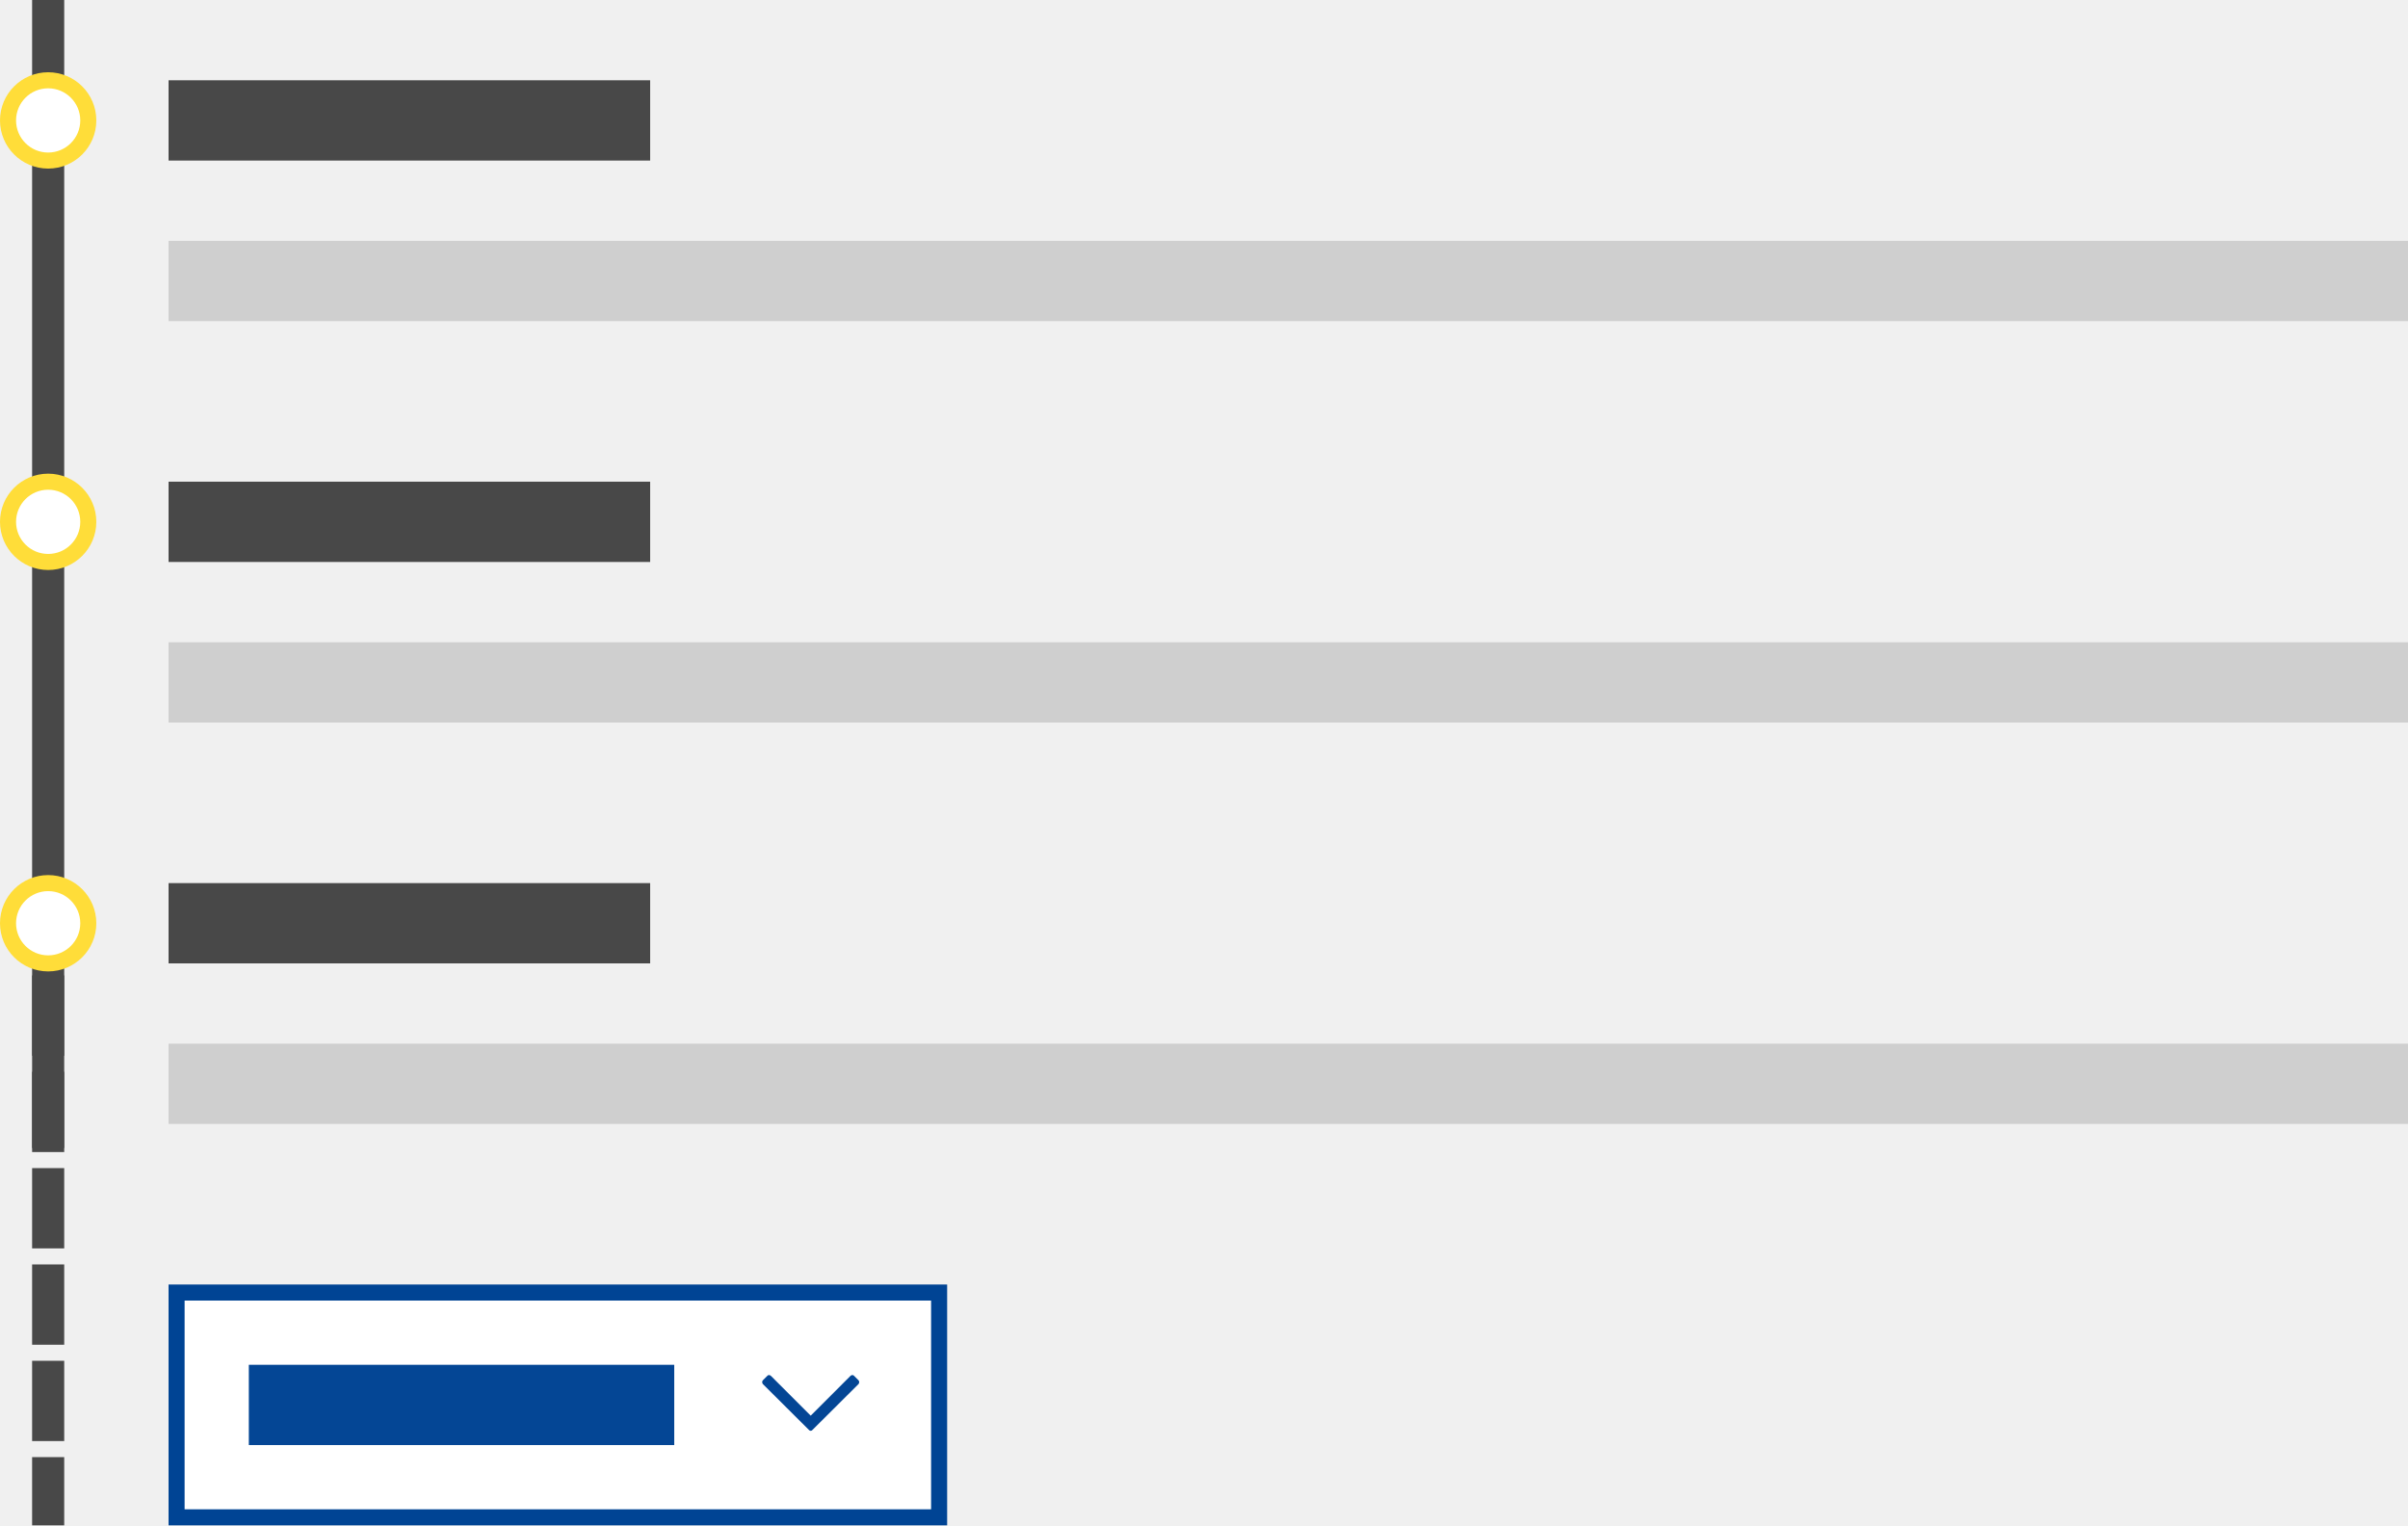
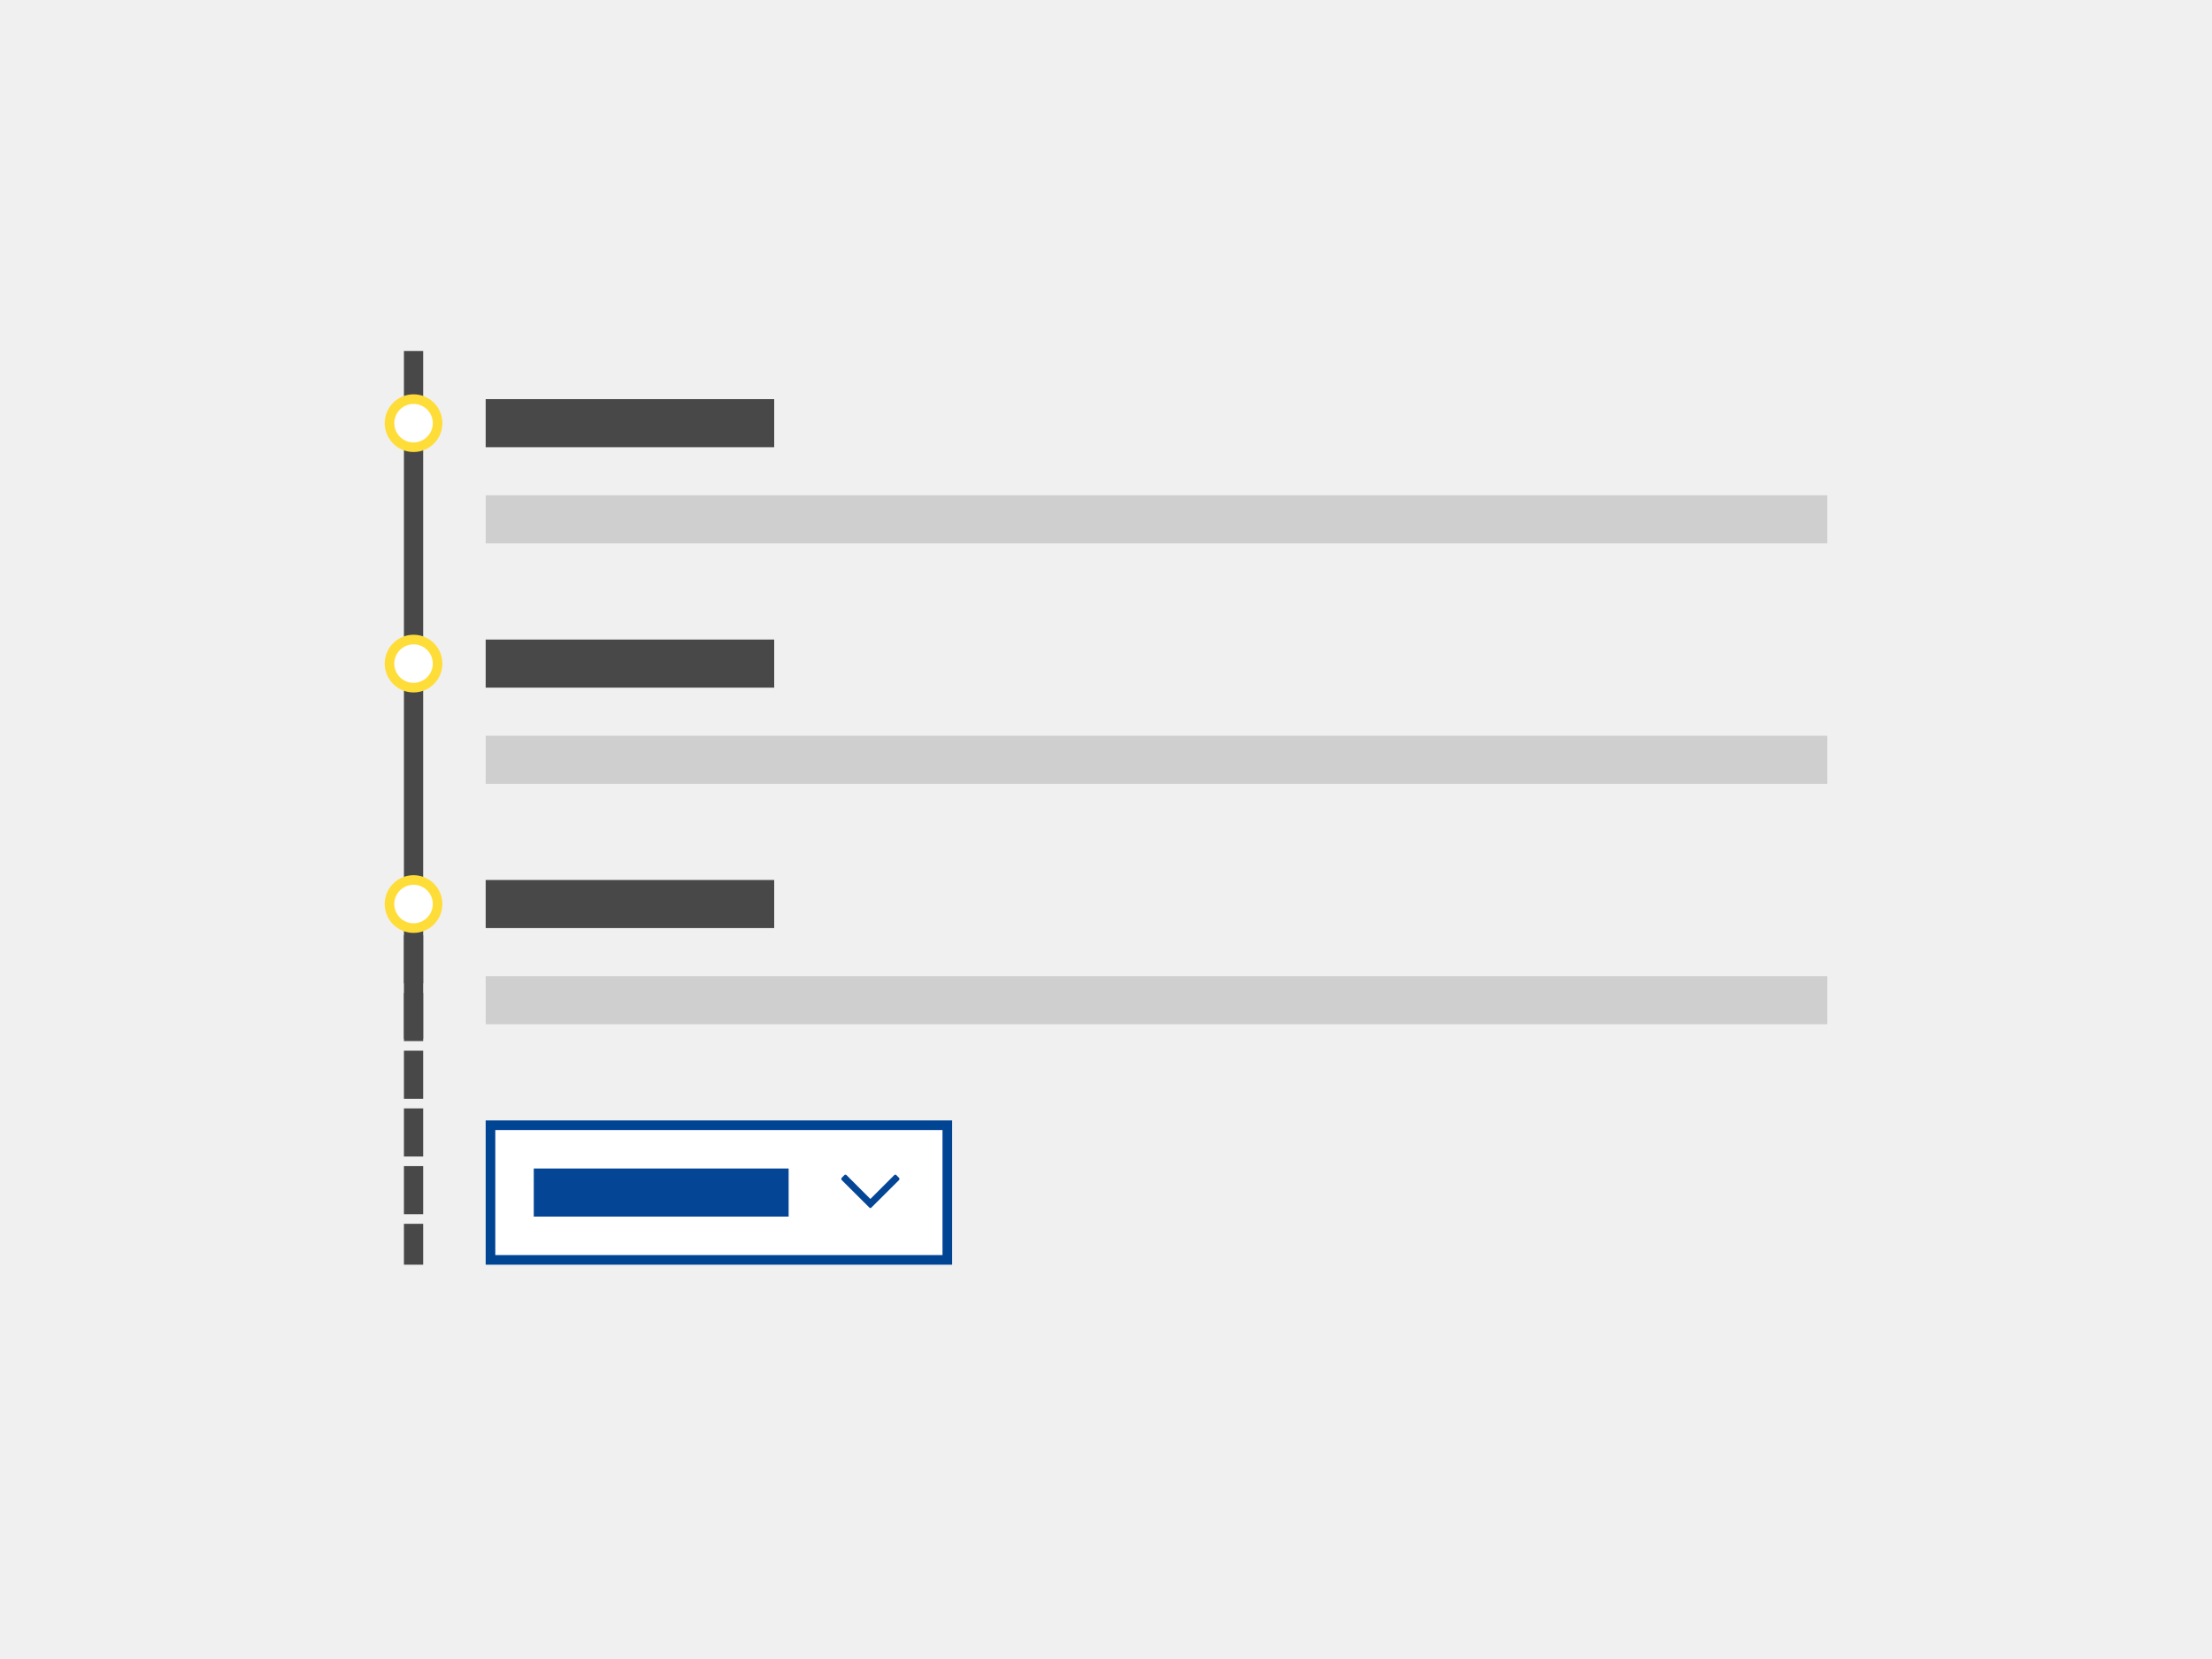
- <svg xmlns="http://www.w3.org/2000/svg" width="300px" height="190px" viewBox="0 0 300 190" version="1.1">
+ <svg xmlns="http://www.w3.org/2000/svg" width="460px" height="345px" viewBox="0 0 460 345" version="1.1">
  <g id="thumbnails---final" stroke="none" stroke-width="1" fill="none" fill-rule="evenodd">
-     <g id="thumbnails---final_symbols" transform="translate(-580, -1188)">
-       <g id="Group-2" transform="translate(20, 20)">
-         <g id="Group" transform="translate(0, 1095)">
-           <g id="ec_comp_timeline" transform="translate(480, 0)">
-             <g id="timeline" transform="translate(81, 73)">
-               <g id="Group-4" stroke-width="1" fill-rule="evenodd">
-                 <rect id="Rectangle" fill="#484848" x="3" y="0" width="4" height="143" />
-                 <g id="Group-2" transform="translate(0, 10)">
-                   <g id="list-copy" transform="translate(20, 0)">
-                     <g id="Group">
-                       <polygon id="Fill-8-Copy" fill="#CFCFCF" points="0 30 279 30 279 20 0 20" />
-                       <polygon id="Fill-8-Copy-2" fill="#484848" points="0 10 60 10 60 0 0 0" />
-                     </g>
-                   </g>
-                   <path d="M5,10 C7.761,10 10,7.761 10,5 C10,2.239 7.761,-5.07265313e-16 5,0 C2.239,5.07265313e-16 -3.38176876e-16,2.239 0,5 C3.38176876e-16,7.761 2.239,10 5,10 Z" id="Fill-10-Copy" stroke="#FFDD39" stroke-width="2" fill="#FFFFFF" />
-                 </g>
-                 <g id="Group-2-Copy" transform="translate(0, 60)">
-                   <g id="list-copy" transform="translate(20, 0)">
-                     <g id="Group">
-                       <polygon id="Fill-8-Copy" fill="#CFCFCF" points="0 30 279 30 279 20 0 20" />
-                       <polygon id="Fill-8-Copy-2" fill="#484848" points="0 10 60 10 60 5.68434189e-14 0 5.68434189e-14" />
-                     </g>
-                   </g>
-                   <path d="M5,10 C7.761,10 10,7.761 10,5 C10,2.239 7.761,-5.07265313e-16 5,0 C2.239,5.07265313e-16 -3.38176876e-16,2.239 0,5 C3.38176876e-16,7.761 2.239,10 5,10 Z" id="Fill-10-Copy" stroke="#FFDD39" stroke-width="2" fill="#FFFFFF" />
-                 </g>
-                 <g id="Group-2-Copy-2" transform="translate(0, 110)">
-                   <g id="list-copy" transform="translate(20, 0)">
-                     <g id="Group">
-                       <polygon id="Fill-8-Copy" fill="#CFCFCF" points="0 30 279 30 279 20 0 20" />
-                       <polygon id="Fill-8-Copy-2" fill="#484848" points="0 10 60 10 60 1.42108547e-14 0 1.42108547e-14" />
-                     </g>
-                   </g>
-                   <path d="M5,10 C7.761,10 10,7.761 10,5 C10,2.239 7.761,-5.07265313e-16 5,0 C2.239,5.07265313e-16 -3.38176876e-16,2.239 0,5 C3.38176876e-16,7.761 2.239,10 5,10 Z" id="Fill-10-Copy" stroke="#FFDD39" stroke-width="2" fill="#FFFFFF" />
-                 </g>
+     <g id="thumbnails---final_symbols" transform="translate(-500, -1115)">
+       <g id="ec_comp_timeline" transform="translate(500, 1115)">
+         <g id="Group" transform="translate(81, 73)">
+           <g id="Group-4">
+             <rect id="Rectangle" fill="#484848" x="3" y="0" width="4" height="143" />
+             <g id="Group-2" transform="translate(0, 10)">
+               <g id="Group" transform="translate(20, 0)">
+                 <polygon id="Fill-8-Copy" fill="#CFCFCF" points="0 30 279 30 279 20 0 20" />
+                 <polygon id="Fill-8-Copy-2" fill="#484848" points="0 10 60 10 60 0 0 0" />
              </g>
-               <g id="Group-7-Copy" stroke-width="1" fill-rule="evenodd" transform="translate(20, 160)">
-                 <rect id="Rectangle" stroke="#004494" stroke-width="2" fill="#FFFFFF" x="1" y="1" width="95" height="28" />
-                 <rect id="Rectangle" fill="#044695" x="10" y="10" width="53" height="10" />
-                 <g id="Group-11" transform="translate(73, 11)" fill="#044695" fill-rule="nonzero">
-                   <g id="Group-13">
-                     <path d="M4.184,-2.211 C4.238,-2.266 4.311,-2.293 4.402,-2.293 C4.493,-2.293 4.576,-2.266 4.648,-2.211 L10.363,3.531 C10.436,3.586 10.473,3.659 10.473,3.75 C10.473,3.841 10.436,3.914 10.363,3.969 L4.648,9.711 C4.576,9.766 4.493,9.793 4.402,9.793 C4.311,9.793 4.238,9.766 4.184,9.711 L3.637,9.164 C3.564,9.109 3.527,9.036 3.527,8.945 C3.527,8.854 3.564,8.772 3.637,8.699 L8.586,3.75 L3.637,-1.199 C3.564,-1.272 3.527,-1.354 3.527,-1.445 C3.527,-1.536 3.564,-1.609 3.637,-1.664 L4.184,-2.211 Z" id="" transform="translate(6.999992, 3.750013) rotate(-270) translate(-6.999992, -3.750013) " />
-                   </g>
-                 </g>
+               <path d="M5,10 C7.761,10 10,7.761 10,5 C10,2.239 7.761,-5.07265313e-16 5,0 C2.239,5.07265313e-16 -3.38176876e-16,2.239 0,5 C3.38176876e-16,7.761 2.239,10 5,10 Z" id="Fill-10-Copy" stroke="#FFDD39" stroke-width="2" fill="#FFFFFF" />
+             </g>
+             <g id="Group-2-Copy" transform="translate(0, 60)">
+               <g id="Group" transform="translate(20, 0)">
+                 <polygon id="Fill-8-Copy" fill="#CFCFCF" points="0 30 279 30 279 20 0 20" />
+                 <polygon id="Fill-8-Copy-2" fill="#484848" points="0 10 60 10 60 5.68434189e-14 0 5.68434189e-14" />
              </g>
-               <path d="M5,123.5 L5,188" id="Line" stroke="#484848" stroke-width="4" stroke-linecap="square" stroke-dasharray="6" />
+               <path d="M5,10 C7.761,10 10,7.761 10,5 C10,2.239 7.761,-5.07265313e-16 5,0 C2.239,5.07265313e-16 -3.38176876e-16,2.239 0,5 C3.38176876e-16,7.761 2.239,10 5,10 Z" id="Fill-10-Copy" stroke="#FFDD39" stroke-width="2" fill="#FFFFFF" />
+             </g>
+             <g id="Group-2-Copy-2" transform="translate(0, 110)">
+               <g id="Group" transform="translate(20, 0)">
+                 <polygon id="Fill-8-Copy" fill="#CFCFCF" points="0 30 279 30 279 20 0 20" />
+                 <polygon id="Fill-8-Copy-2" fill="#484848" points="0 10 60 10 60 1.42108547e-14 0 1.42108547e-14" />
+               </g>
+               <path d="M5,10 C7.761,10 10,7.761 10,5 C10,2.239 7.761,-5.07265313e-16 5,0 C2.239,5.07265313e-16 -3.38176876e-16,2.239 0,5 C3.38176876e-16,7.761 2.239,10 5,10 Z" id="Fill-10-Copy" stroke="#FFDD39" stroke-width="2" fill="#FFFFFF" />
            </g>
          </g>
+           <g id="Group-7-Copy" transform="translate(20, 160)">
+             <rect id="Rectangle" stroke="#004494" stroke-width="2" fill="#FFFFFF" x="1" y="1" width="95" height="28" />
+             <rect id="Rectangle" fill="#044695" x="10" y="10" width="53" height="10" />
+             <g id="Group-11" transform="translate(73, 11)" fill="#044695" fill-rule="nonzero">
+               <g id="Group-13">
+                 <path d="M4.184,-2.211 C4.238,-2.266 4.311,-2.293 4.402,-2.293 C4.493,-2.293 4.576,-2.266 4.648,-2.211 L10.363,3.531 C10.436,3.586 10.473,3.659 10.473,3.75 C10.473,3.841 10.436,3.914 10.363,3.969 L4.648,9.711 C4.576,9.766 4.493,9.793 4.402,9.793 C4.311,9.793 4.238,9.766 4.184,9.711 L3.637,9.164 C3.564,9.109 3.527,9.036 3.527,8.945 C3.527,8.854 3.564,8.772 3.637,8.699 L8.586,3.75 L3.637,-1.199 C3.564,-1.272 3.527,-1.354 3.527,-1.445 C3.527,-1.536 3.564,-1.609 3.637,-1.664 L4.184,-2.211 Z" id="" transform="translate(6.999992, 3.750013) rotate(-270) translate(-6.999992, -3.750013) " />
+               </g>
+             </g>
+           </g>
+           <line x1="5" y1="123.5" x2="5" y2="188" id="Line" stroke="#484848" stroke-width="4" stroke-linecap="square" stroke-dasharray="6" />
        </g>
      </g>
    </g>
  </g>
</svg>
